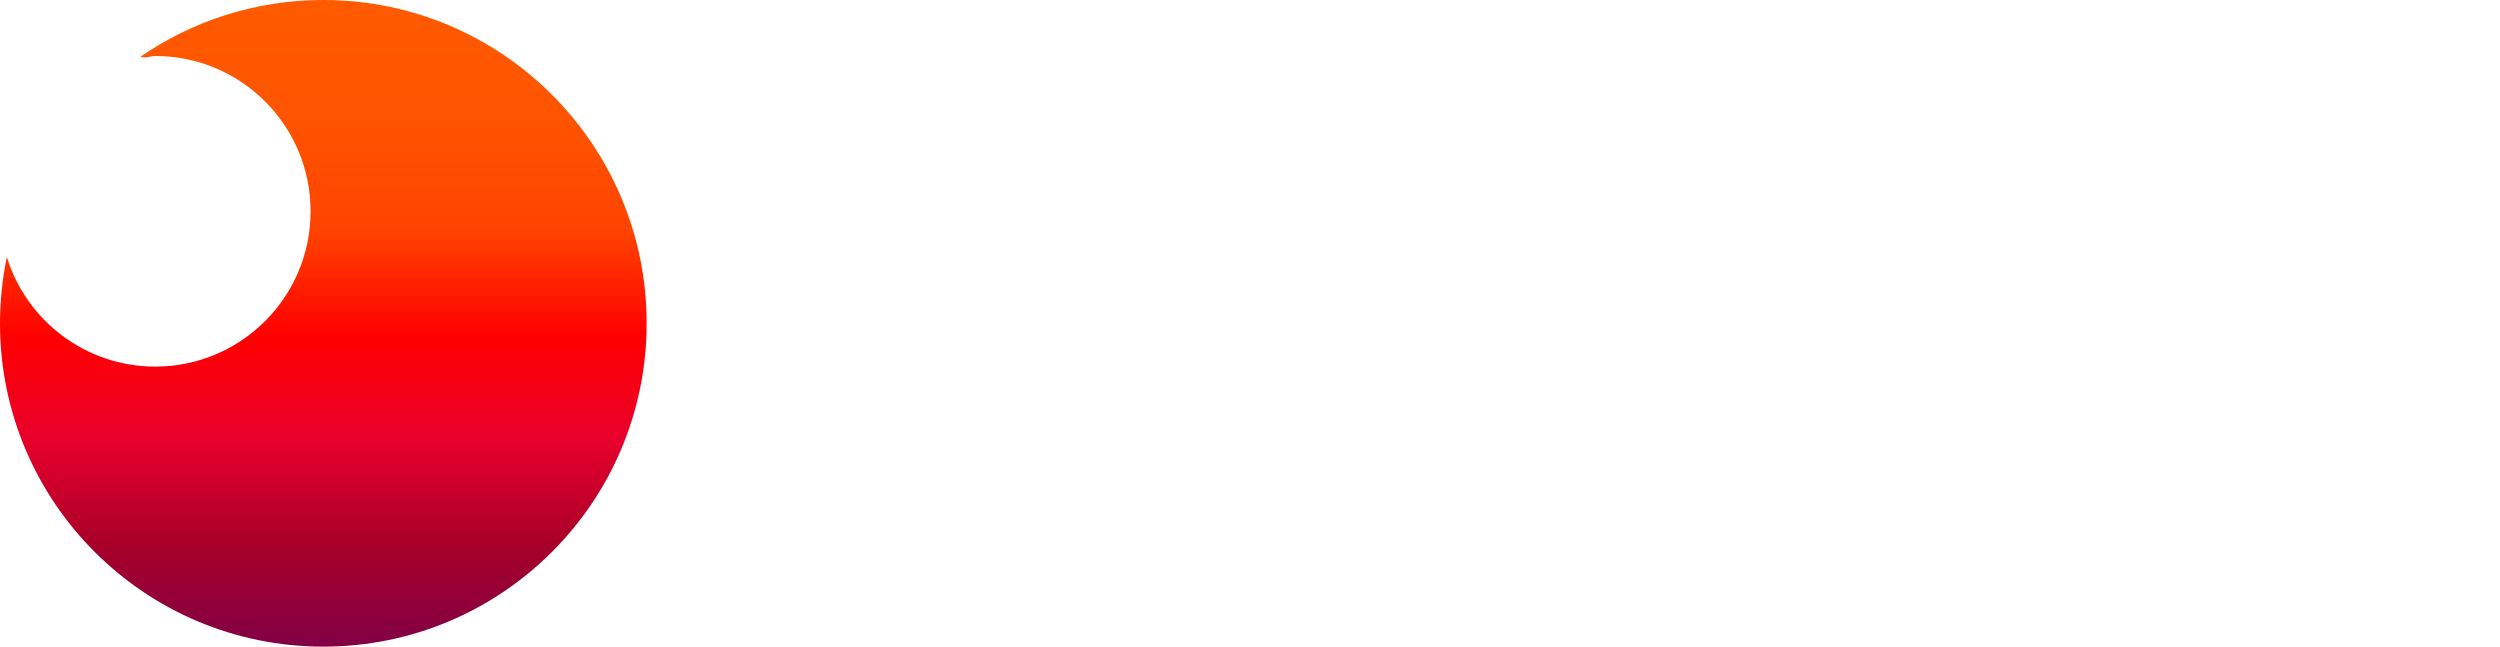
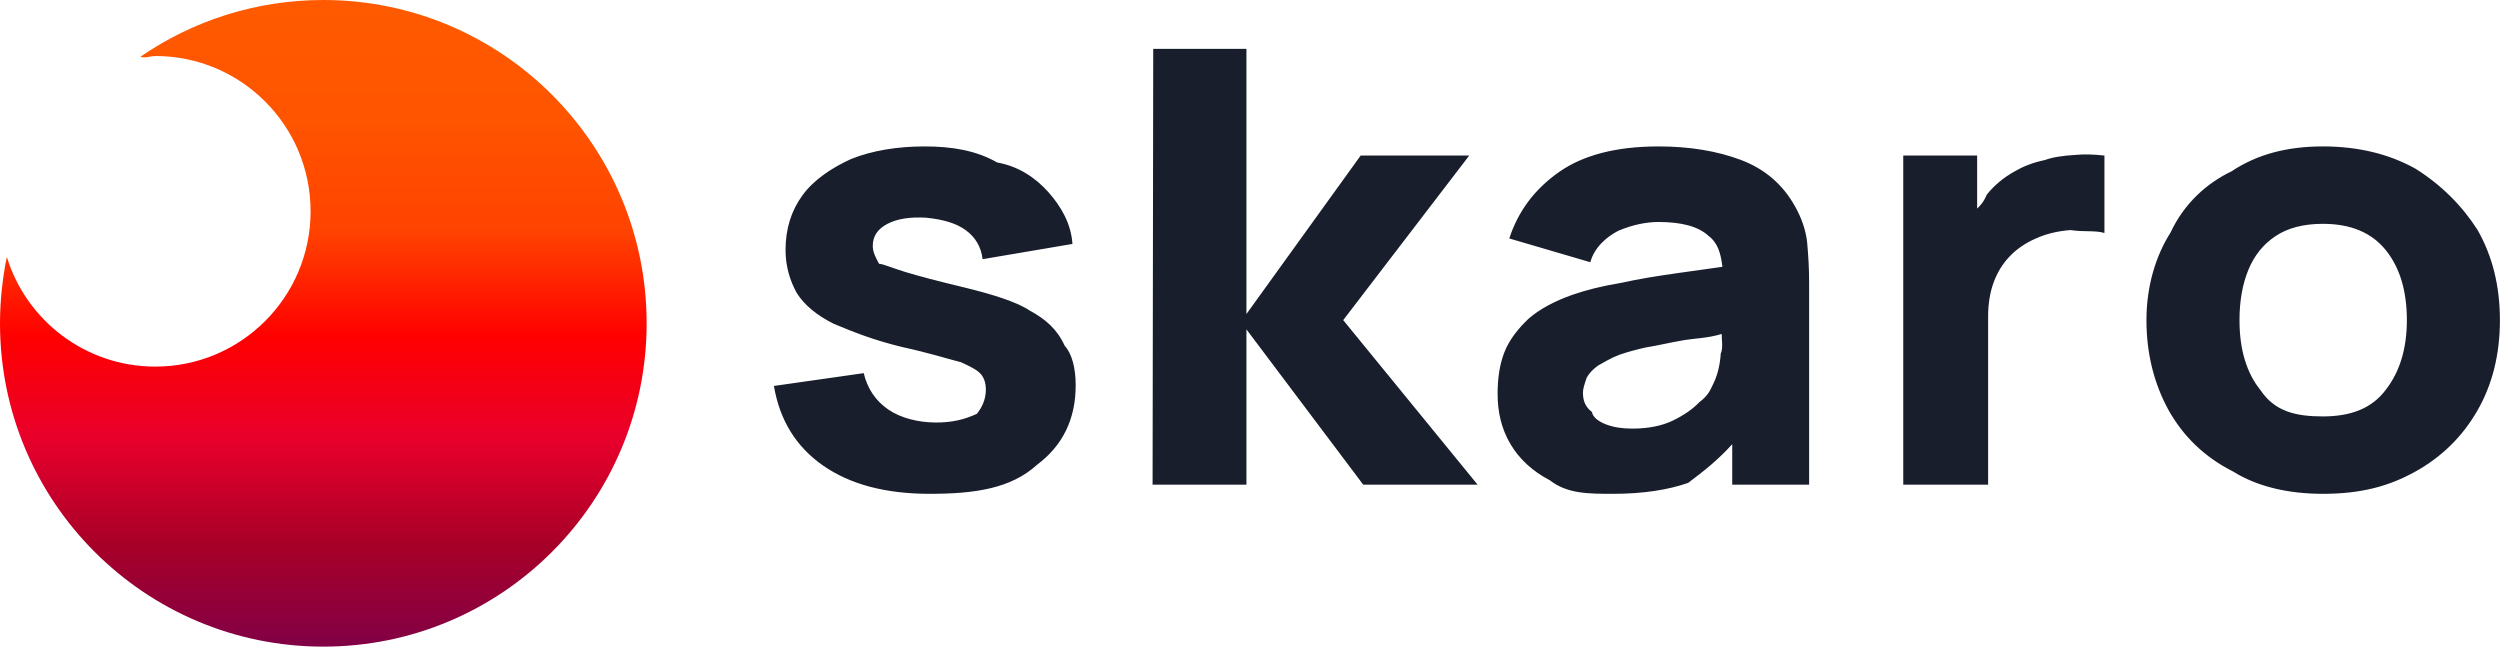
<svg xmlns="http://www.w3.org/2000/svg" width="491px" height="127px">
  <defs>
    <linearGradient id="PSgrad_0" x1="0%" x2="0%" y1="100%" y2="0%">
      <stop offset="0%" stop-color="rgb(129,0,70)" stop-opacity="1" />
      <stop offset="16%" stop-color="rgb(168,0,40)" stop-opacity="1" />
      <stop offset="32%" stop-color="rgb(232,0,44)" stop-opacity="1" />
      <stop offset="48%" stop-color="rgb(255,0,0)" stop-opacity="1" />
      <stop offset="64%" stop-color="rgb(255,66,0)" stop-opacity="1" />
      <stop offset="81%" stop-color="rgb(255,84,0)" stop-opacity="1" />
      <stop offset="99%" stop-color="rgb(255,90,0)" stop-opacity="1" />
    </linearGradient>
  </defs>
-   <path fill-rule="evenodd" stroke="rgb(0, 0, 0)" stroke-width="0px" stroke-linecap="butt" stroke-linejoin="miter" fill="rgb(255, 255, 255)" d="M486.573,81.618 C483.632,86.745 479.550,90.755 474.326,93.648 C469.101,96.540 463.62,97.987 456.209,97.987 C449.313,97.987 443.264,96.530 438.60,93.618 C432.857,90.706 428.806,86.685 425.908,81.558 C423.10,76.431 421.561,70.536 421.561,63.872 C421.561,57.129 423.42,51.194 426.3,46.66 C428.964,40.939 433.47,36.939 438.251,34.66 C443.454,31.193 449.440,29.757 456.209,29.757 C463.104,29.757 469.164,31.214 474.390,34.126 C479.614,37.39 483.686,41.59 486.605,46.186 C489.524,51.313 490.984,57.209 490.984,63.872 C490.984,70.575 489.513,76.491 486.573,81.618 ZM468.551,50.106 C465.780,46.675 461.666,44.959 456.209,44.959 C452.443,44.959 449.356,45.757 446.944,47.353 C444.533,48.949 442.745,51.164 441.582,53.996 C440.418,56.830 439.837,60.122 439.837,63.872 C439.837,69.658 441.222,74.256 443.994,77.667 C446.764,81.79 450.836,82.785 456.209,82.785 C461.751,82.785 465.886,81.19 468.615,77.488 C471.344,73.957 472.708,69.418 472.708,63.872 C472.708,58.126 471.322,53.538 468.551,50.106 ZM406.681,46.186 C404.163,46.365 401.890,46.914 399.859,47.832 C397.828,48.710 396.115,49.877 394.719,51.333 C393.323,52.790 392.265,54.505 391.546,56.480 C390.826,58.455 390.467,60.680 390.467,63.154 L390.467,96.191 L373.80,96.191 L373.80,31.552 L388.310,31.552 L388.310,41.966 C388.879,41.4 389.510,40.85 390.214,39.213 C391.694,37.378 393.513,35.861 395.671,34.664 C397.321,33.707 399.118,32.959 401.65,32.420 C403.10,31.881 405.20,31.543 407.93,31.402 C409.166,31.263 411.239,31.313 413.312,31.552 L413.312,46.754 C411.408,46.196 409.197,46.6 406.681,46.186 ZM340.209,88.242 C337.486,91.269 334.600,93.558 331.548,95.84 C327.677,97.19 322.780,97.987 316.857,97.987 C311.949,97.987 307.793,97.99 304.388,95.324 C300.982,93.549 298.401,91.174 296.646,88.201 C294.890,85.229 294.13,81.947 294.13,78.356 C294.13,75.363 294.498,72.631 295.472,70.156 C296.445,67.683 298.20,65.498 300.200,63.602 C302.378,61.708 305.308,60.122 308.988,58.844 C311.527,57.967 314.551,57.189 318.63,56.510 C321.574,55.832 325.551,55.184 329.993,54.565 C332.599,54.202 335.376,53.813 338.287,53.402 C337.958,50.743 337.39,48.701 335.514,47.293 C333.567,45.497 330.310,44.600 325.741,44.600 C323.203,44.600 320.559,45.179 317.809,46.335 C315.59,47.493 313.134,49.548 312.34,52.500 L296.424,47.832 C298.158,42.485 301.415,38.136 306.196,34.784 C310.976,31.432 317.492,29.757 325.741,29.757 C331.790,29.757 337.163,30.635 341.859,32.390 C346.555,34.146 350.109,37.178 352.520,41.487 C353.874,43.881 354.678,46.275 354.932,48.670 C355.185,51.64 355.312,53.737 355.312,56.690 L355.312,96.191 L340.209,96.191 L340.209,88.242 ZM330.818,67.792 C327.645,68.331 325.85,68.820 323.139,69.258 C321.193,69.698 319.480,70.177 317.999,70.695 C316.307,71.334 314.943,72.22 313.906,72.760 C312.869,73.498 312.108,74.306 311.622,75.184 C311.135,76.62 310.892,77.39 310.892,78.116 C310.892,79.593 311.283,80.860 312.66,81.917 C312.848,82.975 313.959,83.783 315.398,84.341 C316.835,84.900 318.549,85.179 320.538,85.179 C323.711,85.179 326.386,84.650 328.565,83.593 C330.743,82.536 332.478,81.329 333.769,79.972 C335.58,78.616 335.936,77.479 336.402,76.560 C337.290,74.805 337.808,72.760 337.957,70.425 C338.47,69.3 338.109,67.727 338.144,66.594 C335.319,67.44 332.847,67.448 330.818,67.792 ZM267.741,96.191 L244.8,65.69 L244.8,96.191 L226.367,96.191 L226.494,10.6 L244.8,10.6 L244.8,62.675 L267.234,31.552 L288.555,31.552 L263.807,63.872 L290.205,96.191 L267.741,96.191 ZM177.791,54.415 C180.393,55.214 184.359,56.251 189.689,57.528 C194.893,58.805 199.70,60.291 202.222,61.986 C205.373,63.683 207.668,65.718 209.107,68.91 C210.545,70.466 211.265,73.328 211.265,76.680 C211.265,83.304 208.726,88.511 203.650,92.301 C198.573,96.92 191.550,97.987 182.582,97.987 C173.952,97.987 166.981,96.142 161.673,92.451 C156.363,88.761 153.138,83.543 151.996,76.800 L169.637,74.286 C170.355,77.319 171.953,79.693 174.428,81.408 C176.902,83.124 180.44,83.982 183.851,83.982 C186.981,83.982 189.393,83.413 191.85,82.276 C192.777,81.139 193.623,79.553 193.623,77.518 C193.623,76.241 193.284,75.214 192.608,74.436 C191.931,73.657 190.419,72.890 188.71,72.131 C185.723,71.374 182.74,70.376 177.125,69.139 C171.540,67.783 167.76,66.266 163.735,64.590 C160.393,62.914 157.981,60.909 156.501,58.575 C155.20,56.241 154.280,53.418 154.280,50.106 C154.280,45.957 155.400,42.355 157.643,39.303 C159.885,36.250 163.47,33.897 167.130,32.240 C171.212,30.585 176.24,29.757 181.567,29.757 C186.939,29.757 191.698,30.535 195.844,32.91 C199.990,33.647 203.342,35.861 205.902,38.734 C208.461,41.607 210.37,44.999 210.630,48.909 L192.989,51.902 C192.692,49.507 191.593,47.613 189.689,46.216 C187.785,44.819 185.204,44.1 181.947,43.762 C178.774,43.563 176.225,43.962 174.301,44.959 C172.375,45.957 171.413,47.393 171.413,49.268 C171.413,50.386 171.826,51.324 172.651,52.81 C173.476,52.840 175.189,53.618 177.791,54.415 Z" />
+   <path fill-rule="evenodd" stroke="rgb(0, 0, 0)" stroke-width="0px" stroke-linecap="butt" stroke-linejoin="miter" fill="rgb(24, 30, 44)" d="M486.573,80.618 C483.632,85.745 479.550,89.755 474.326,92.648 C469.101,95.540 463.62,96.987 456.209,96.987 C449.313,96.987 443.264,95.530 438.60,92.618 C432.857,89.706 428.806,85.685 425.908,80.558 C423.10,75.431 421.561,69.536 421.561,62.872 C421.561,56.129 423.42,50.194 426.3,45.66 C428.964,39.939 433.47,35.939 438.251,33.66 C443.454,30.193 449.440,28.757 456.209,28.757 C463.104,28.757 469.164,30.214 474.390,33.126 C479.614,36.39 483.686,40.59 486.605,45.186 C489.524,50.313 490.984,56.209 490.984,62.872 C490.984,69.575 489.513,75.491 486.573,80.618 ZM468.551,49.106 C465.780,45.675 461.666,43.959 456.209,43.959 C452.443,43.959 449.356,44.757 446.944,46.353 C444.533,47.949 442.745,50.164 441.582,52.996 C440.418,55.830 439.837,59.122 439.837,62.872 C439.837,68.658 441.222,73.256 443.994,76.667 C446.764,80.79 450.836,81.785 456.209,81.785 C461.751,81.785 465.886,80.19 468.615,76.488 C471.344,72.957 472.708,68.418 472.708,62.872 C472.708,57.126 471.322,52.538 468.551,49.106 ZM406.681,45.186 C404.163,45.365 401.890,45.914 399.859,46.832 C397.828,47.710 396.115,48.877 394.719,50.333 C393.323,51.790 392.265,53.505 391.546,55.480 C390.826,57.455 390.467,59.680 390.467,62.154 L390.467,95.191 L373.80,95.191 L373.80,30.552 L388.310,30.552 L388.310,40.966 C388.879,40.4 389.510,39.85 390.214,38.213 C391.694,36.378 393.513,34.861 395.671,33.664 C397.321,32.707 399.118,31.959 401.65,31.420 C403.10,30.881 405.20,30.543 407.93,30.402 C409.166,30.263 411.239,30.313 413.312,30.552 L413.312,45.754 C411.408,45.196 409.197,45.6 406.681,45.186 ZM340.209,87.242 C337.486,90.269 334.600,92.558 331.548,94.84 C327.677,96.19 322.780,96.987 316.857,96.987 C311.949,96.987 307.793,96.99 304.388,94.324 C300.982,92.549 298.401,90.174 296.646,87.201 C294.890,84.229 294.13,80.947 294.13,77.356 C294.13,74.363 294.498,71.631 295.472,69.156 C296.445,66.683 298.20,64.498 300.200,62.602 C302.378,60.708 305.308,59.122 308.988,57.844 C311.527,56.967 314.551,56.189 318.63,55.510 C321.574,54.832 325.551,54.184 329.993,53.565 C332.599,53.202 335.376,52.813 338.287,52.402 C337.958,49.743 337.39,47.701 335.514,46.293 C333.567,44.497 330.310,43.600 325.741,43.600 C323.203,43.600 320.559,44.179 317.809,45.335 C315.59,46.493 313.134,48.548 312.34,51.500 L296.424,46.832 C298.158,41.485 301.415,37.136 306.196,33.784 C310.976,30.432 317.492,28.757 325.741,28.757 C331.790,28.757 337.163,29.635 341.859,31.390 C346.555,33.146 350.109,36.178 352.520,40.487 C353.874,42.881 354.678,45.275 354.932,47.670 C355.185,50.64 355.312,52.737 355.312,55.690 L355.312,95.191 L340.209,95.191 L340.209,87.242 ZM330.818,66.792 C327.645,67.331 325.85,67.820 323.139,68.258 C321.193,68.698 319.480,69.177 317.999,69.695 C316.307,70.334 314.943,71.22 313.906,71.760 C312.869,72.498 312.108,73.306 311.622,74.184 C311.135,75.62 310.892,76.39 310.892,77.116 C310.892,78.593 311.283,79.860 312.66,80.917 C312.848,81.975 313.959,82.783 315.398,83.341 C316.835,83.900 318.549,84.179 320.538,84.179 C323.711,84.179 326.386,83.650 328.565,82.593 C330.743,81.536 332.478,80.329 333.769,78.972 C335.58,77.616 335.936,76.479 336.402,75.560 C337.290,73.805 337.808,71.760 337.957,69.425 C338.47,68.3 338.109,66.727 338.144,65.594 C335.319,66.44 332.847,66.448 330.818,66.792 ZM267.741,95.191 L244.8,64.69 L244.8,95.191 L226.367,95.191 L226.494,9.6 L244.8,9.6 L244.8,61.675 L267.234,30.552 L288.555,30.552 L263.807,62.872 L290.205,95.191 L267.741,95.191 ZM177.791,53.415 C180.393,54.214 184.359,55.251 189.689,56.528 C194.893,57.805 199.70,59.291 202.222,60.986 C205.373,62.683 207.668,64.718 209.107,67.91 C210.545,69.466 211.265,72.328 211.265,75.680 C211.265,82.304 208.726,87.511 203.650,91.301 C198.573,95.92 191.550,96.987 182.582,96.987 C173.952,96.987 166.981,95.142 161.673,91.451 C156.363,87.761 153.138,82.543 151.996,75.800 L169.637,73.286 C170.355,76.319 171.953,78.693 174.428,80.408 C176.902,82.124 180.44,82.982 183.851,82.982 C186.981,82.982 189.393,82.413 191.85,81.276 C192.777,80.139 193.623,78.553 193.623,76.518 C193.623,75.241 193.284,74.214 192.608,73.436 C191.931,72.657 190.419,71.890 188.71,71.131 C185.723,70.374 182.74,69.376 177.125,68.139 C171.540,66.783 167.76,65.266 163.735,63.590 C160.393,61.914 157.981,59.909 156.501,57.575 C155.20,55.241 154.280,52.418 154.280,49.106 C154.280,44.957 155.400,41.355 157.643,38.303 C159.885,35.250 163.47,32.897 167.130,31.240 C171.212,29.585 176.24,28.757 181.567,28.757 C186.939,28.757 191.698,29.535 195.844,31.91 C199.990,32.647 203.342,34.861 205.902,37.734 C208.461,40.607 210.37,43.999 210.630,47.909 L192.989,50.902 C192.692,48.507 191.593,46.613 189.689,45.216 C187.785,43.819 185.204,43.1 181.947,42.762 C178.774,42.563 176.225,42.962 174.301,43.959 C172.375,44.957 171.413,46.393 171.413,48.268 C171.413,49.386 171.826,50.324 172.651,51.81 C173.476,51.840 175.189,52.618 177.791,53.415 Z" />
  <path fill-rule="evenodd" fill="url(#PSgrad_0)" d="M63.500,126.999 C28.429,126.999 0.0,98.570 0.0,63.500 C0.0,59.33 0.466,54.677 1.343,50.471 C5.174,62.937 16.778,72.0 30.500,72.0 C47.344,72.0 60.999,58.344 60.999,41.500 C60.999,24.655 47.344,11.0 30.500,11.0 C29.513,11.0 28.539,11.51 27.577,11.142 C37.795,4.118 50.164,0.0 63.500,0.0 C98.570,0.0 126.999,28.429 126.999,63.500 C126.999,98.570 98.570,126.999 63.500,126.999 Z" />
</svg>
